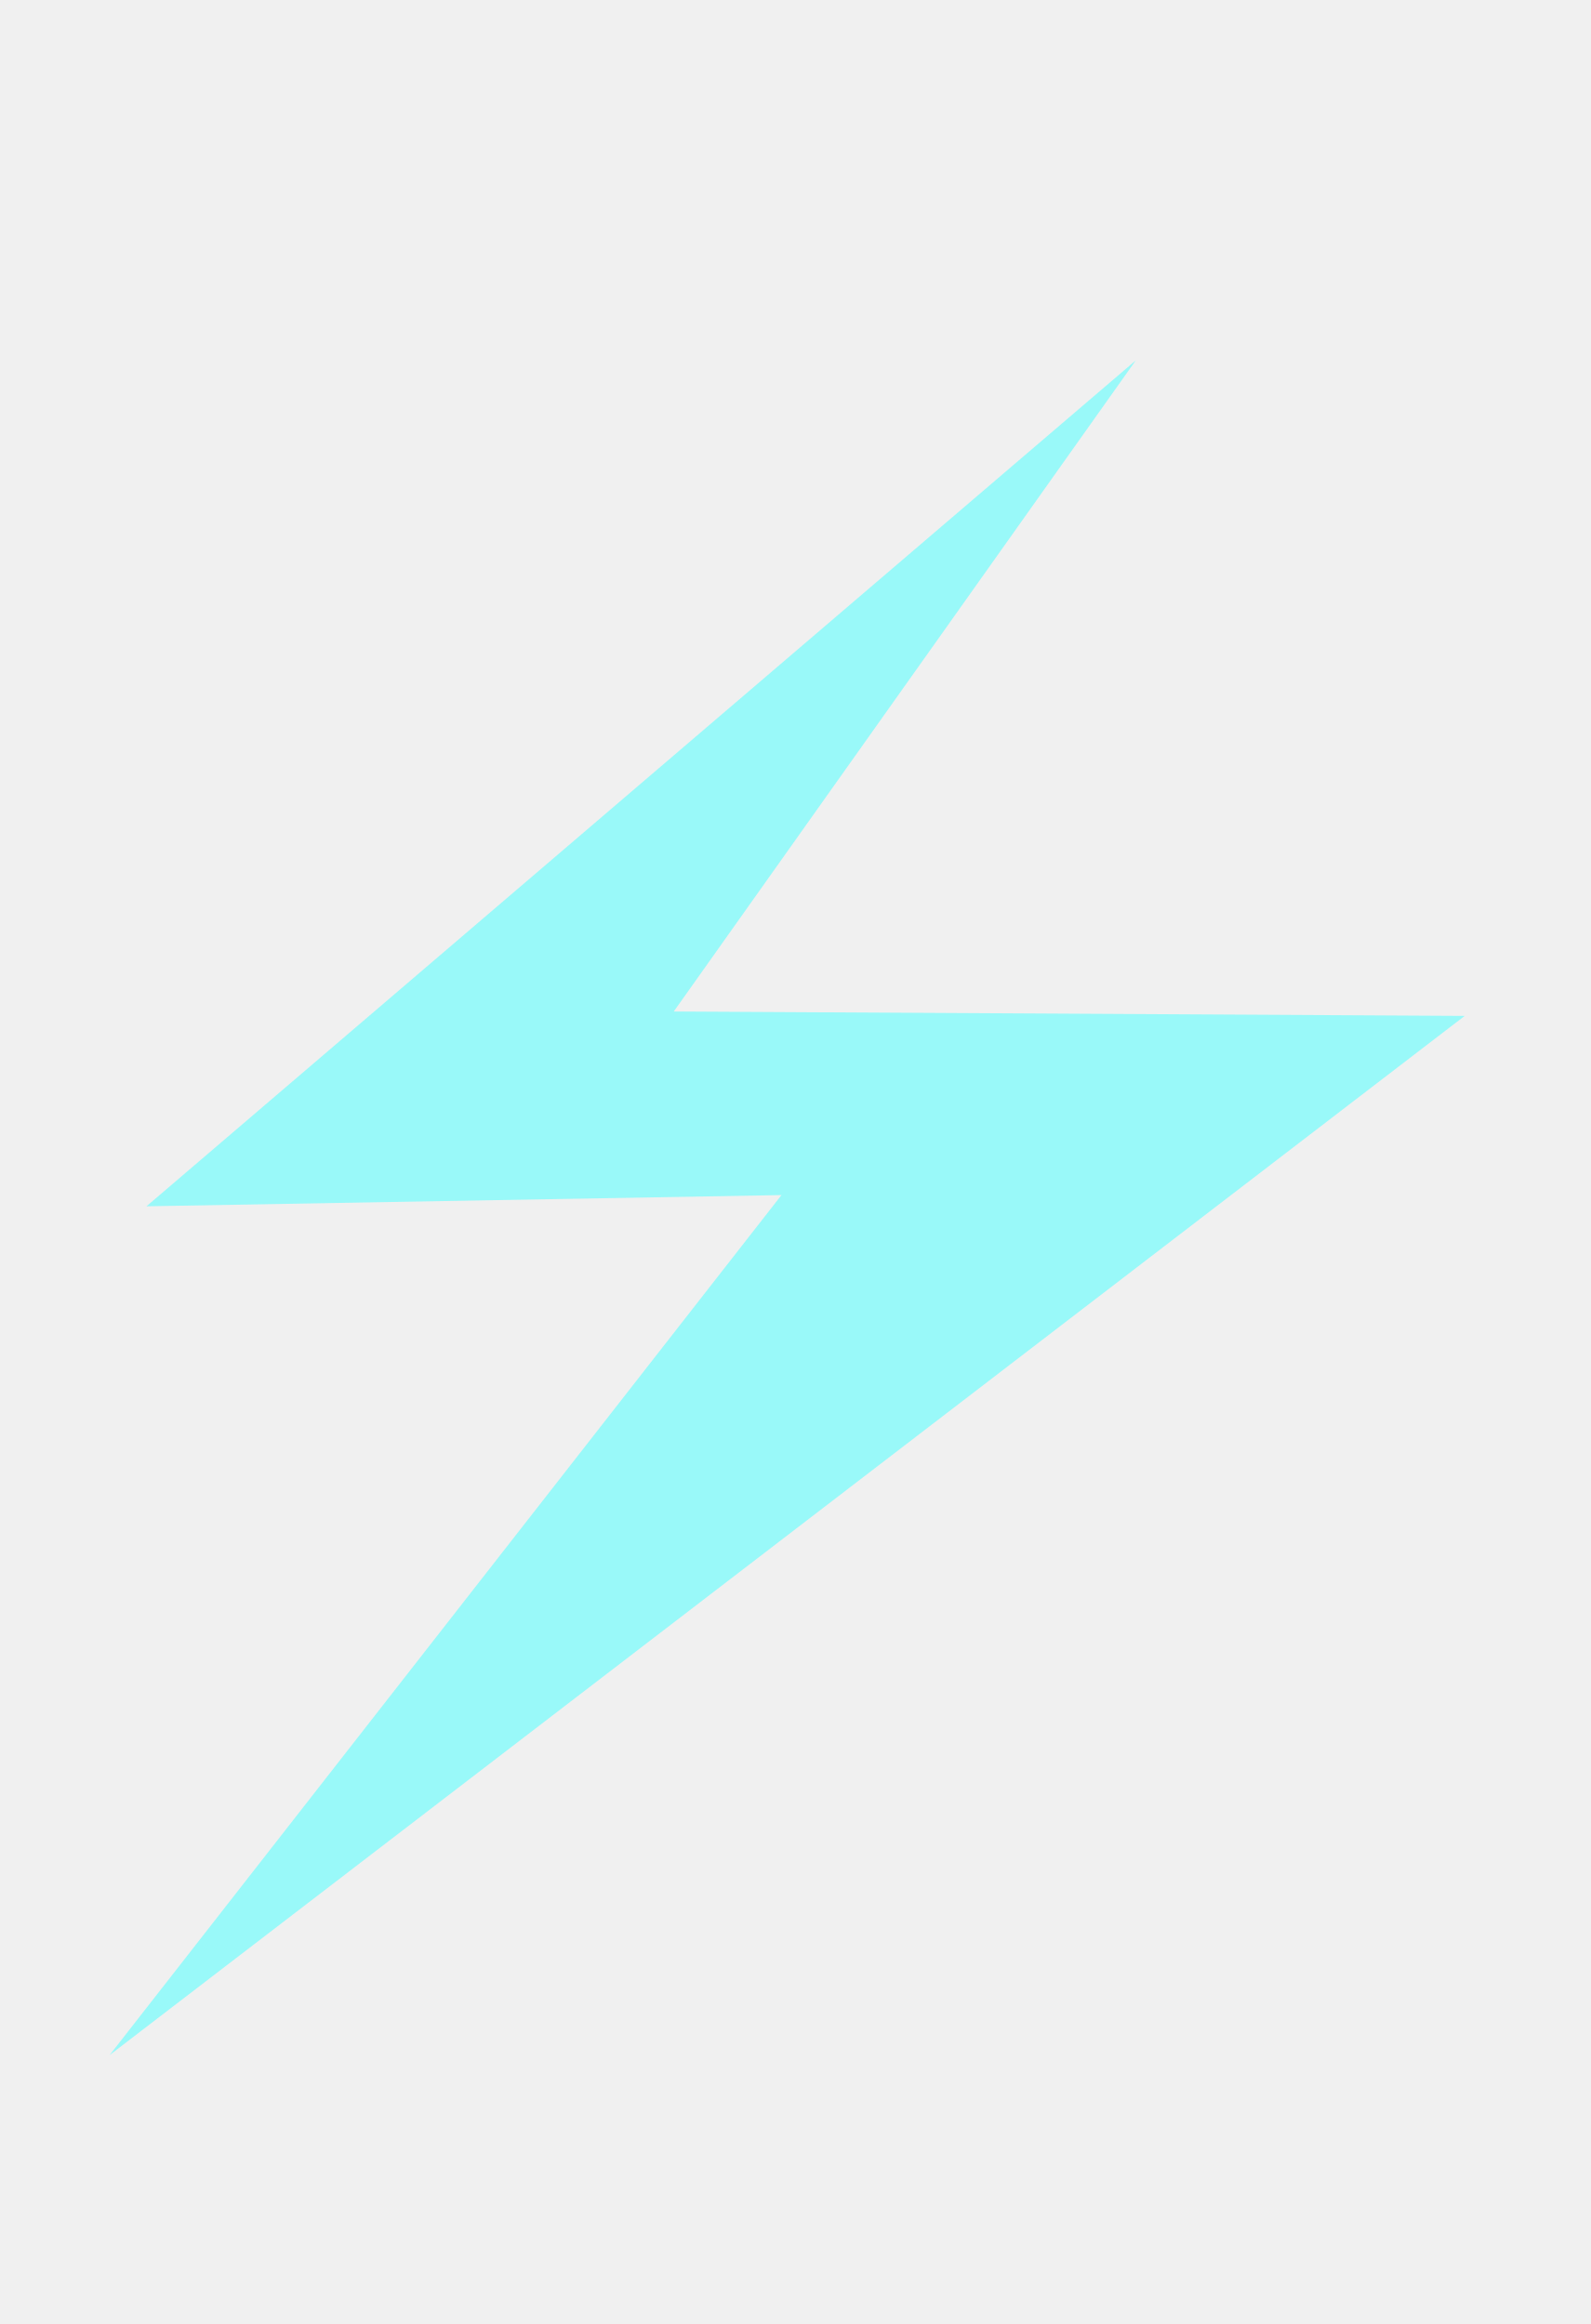
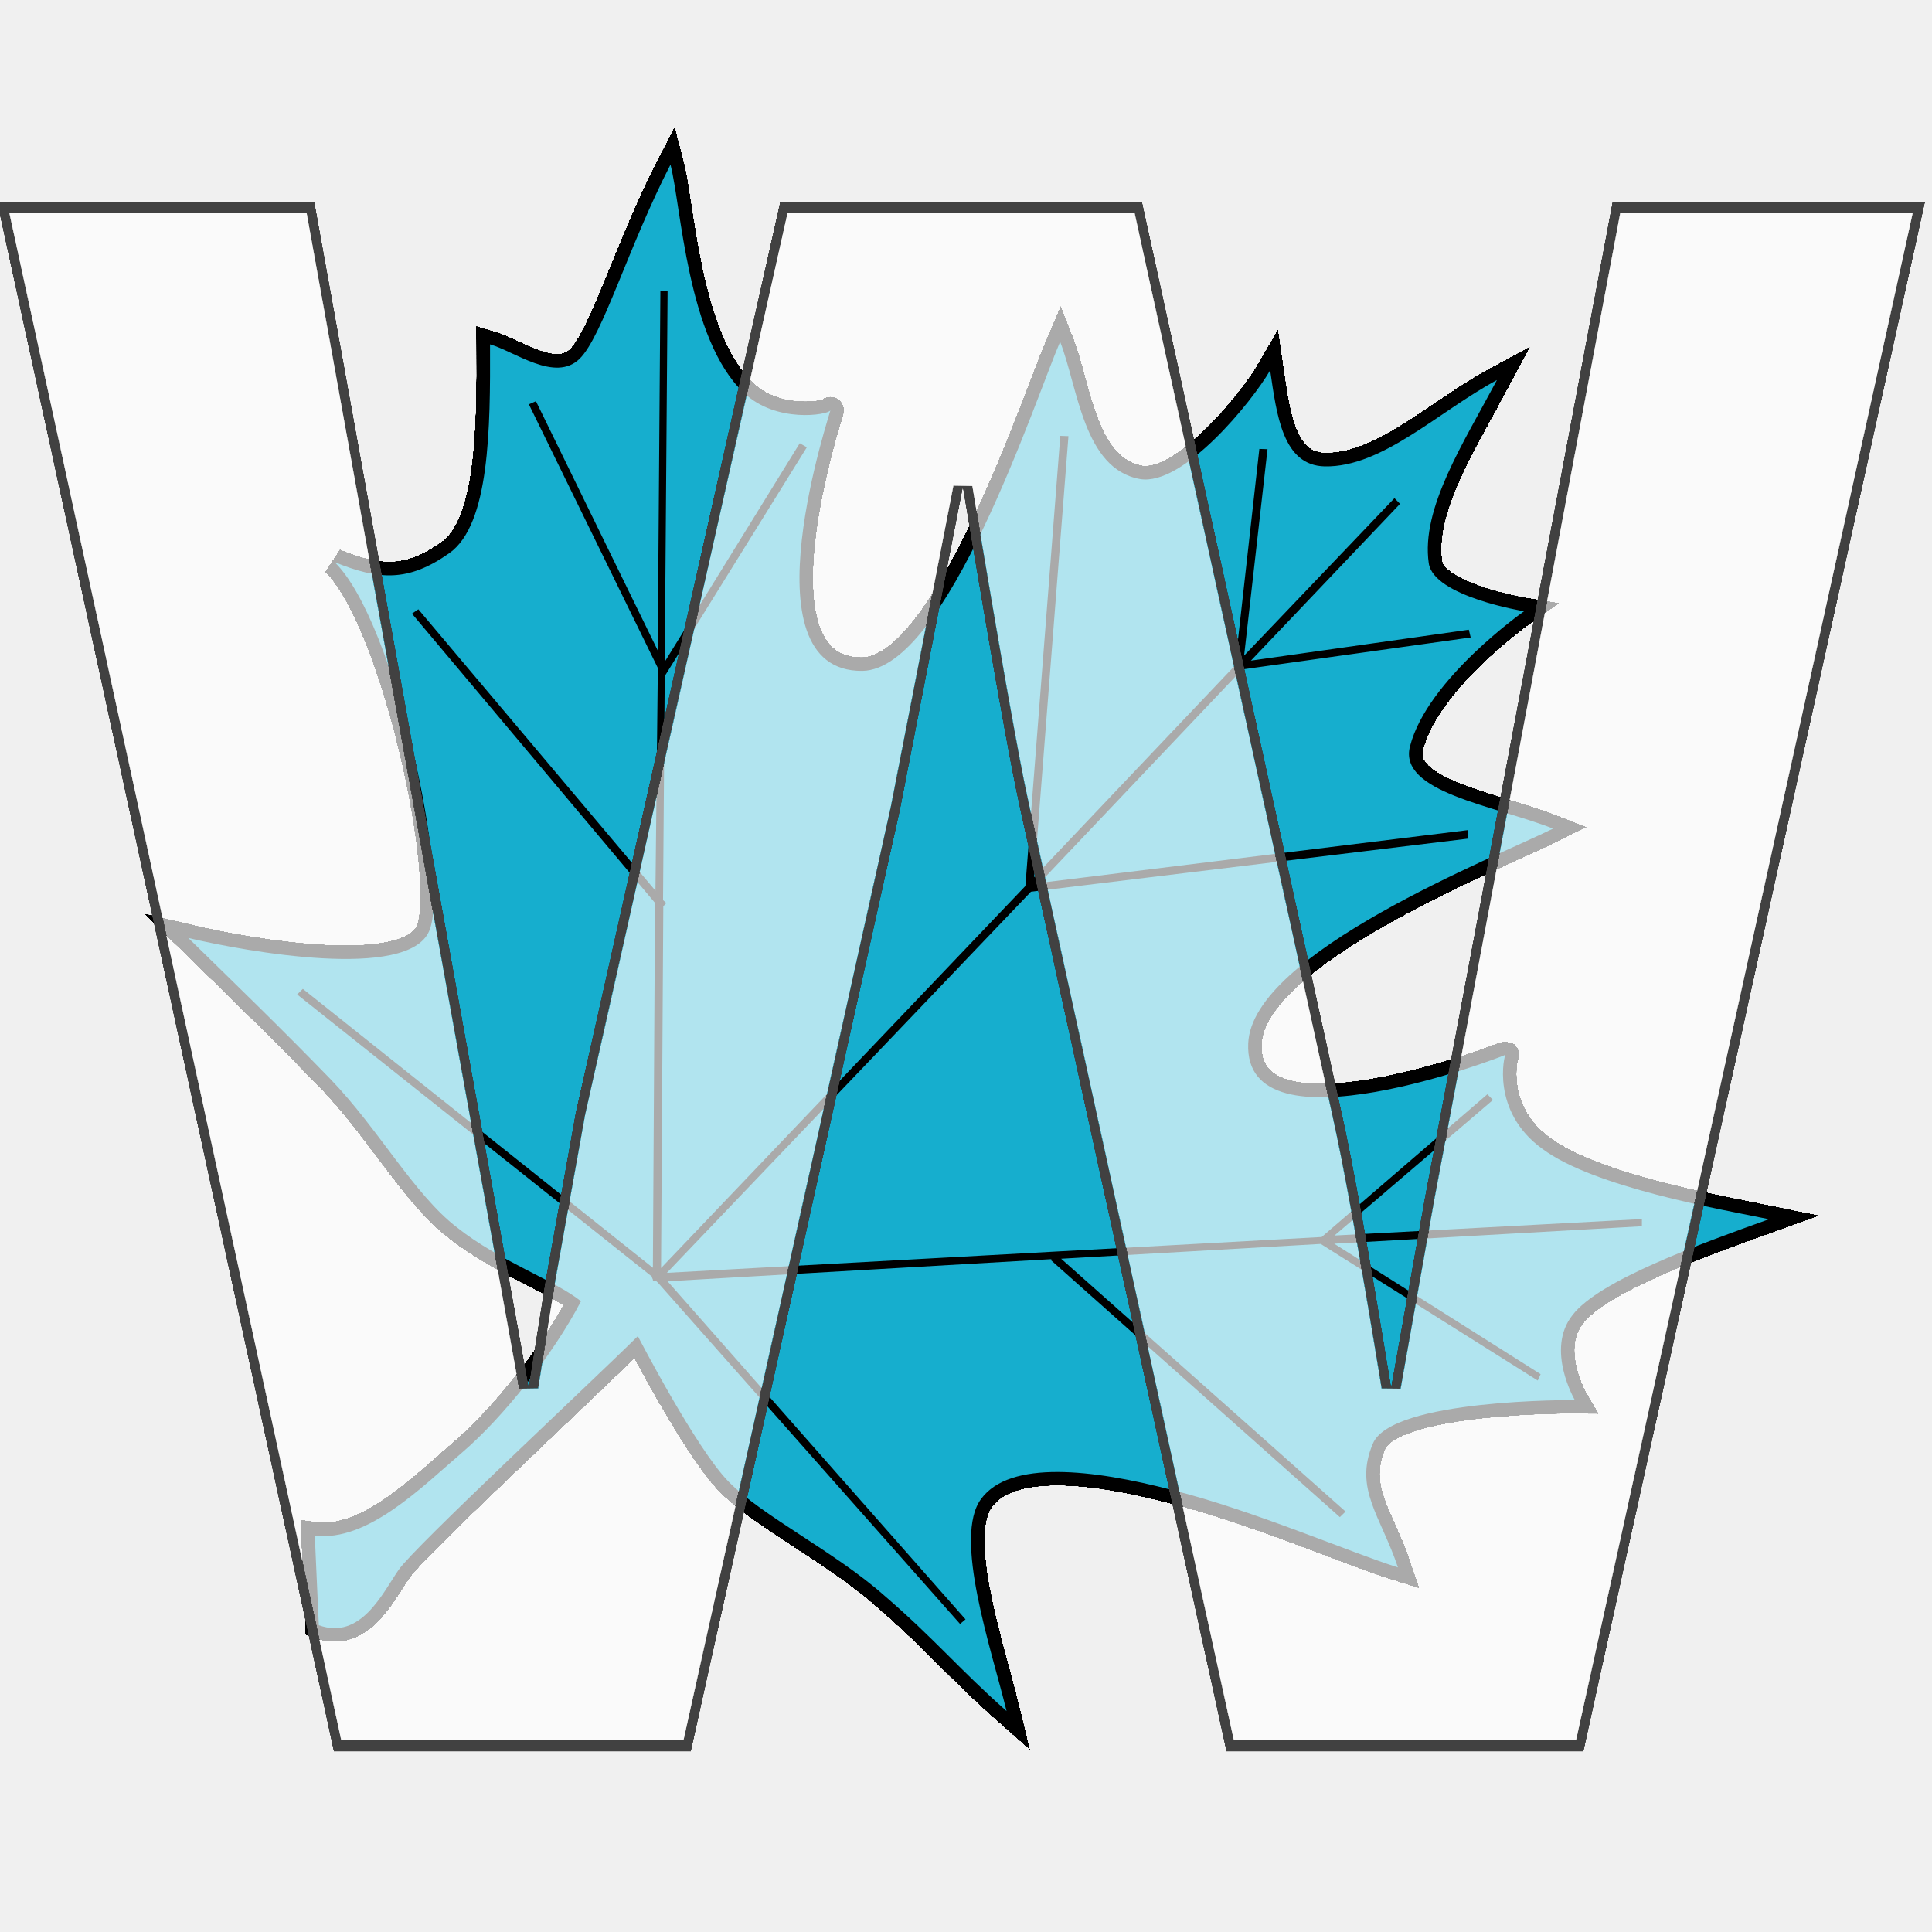
- <svg xmlns="http://www.w3.org/2000/svg" version="1.1" id="Layer_1" x="0px" y="0px" width="272.945px" height="398.881px" viewBox="0 0 272.945 398.881" enable-background="new 0 0 272.945 398.881" xml:space="preserve">
-   <defs id="defs51" />
-   <path d="M154.275,212.857c-3.48-2.636-2.807-7.001-0.855-9.163c0.527-0.59,1.27-0.222,1.736-0.807  c1.688-2.103,6.197-3.806,8.047-2.929c1.682,0.809,2.301,5.228,1.635,8.34c-0.328,1.563,0.496,0.976-0.227,3.209  C163.464,215.022,157.927,215.633,154.275,212.857 M158.407,206.822c1.832,0.854,4.98,1.6,5.395,0.967  c0.416-0.637,0.555-5.475-1.188-6.635c-1.74-1.158-6.572,1.475-6.684,2.921C155.825,205.537,156.457,205.92,158.407,206.822" id="path8" style="paint-order:stroke fill markers;fill-rule:nonzero;fill:#000000;fill-opacity:1" />
-   <path style="fill:#99f9f9;fill-opacity:1;fill-rule:nonzero;stroke-width:1.149;paint-order:stroke fill markers" d="M 194.896,61.841 25.128,207.044 134.091,205.118 18.804,352.732 251.323,174.365 115.606,173.609 Z" id="path52" />
+ <svg xmlns="http://www.w3.org/2000/svg" width="297mm" height="297mm" viewBox="0 0 297 297" version="1.1" id="svg1">
+   <defs id="defs1">
+     <filter style="color-interpolation-filters:sRGB" id="filter2" x="-0.031" y="-0.027" width="1.061" height="1.036">
+       <feColorMatrix values="-1 0 0 0 1 0 -1 0 0 1 0 0 -1 0 1 -0.21 -0.72 -0.07 2 0 " result="fbSourceGraphic" id="feColorMatrix2" />
+       <feColorMatrix result="fbSourceGraphicAlpha" in="fbSourceGraphic" values="0 0 0 -1 0 0 0 0 -1 0 0 0 0 -1 0 0 0 0 1 0" id="feColorMatrix4" />
+       <feColorMatrix id="feColorMatrix5" values="-1 0 0 0 1 0 -1 0 0 1 0 0 -1 0 1 -0.21 -0.72 -0.07 2 0 " result="fbSourceGraphic" in="fbSourceGraphic" />
+       <feColorMatrix result="fbSourceGraphicAlpha" in="fbSourceGraphic" values="0 0 0 -1 0 0 0 0 -1 0 0 0 0 -1 0 0 0 0 1 0" id="feColorMatrix10" />
+       <feColorMatrix id="feColorMatrix11" values="-1 0 0 0 1 0 -1 0 0 1 0 0 -1 0 1 -0.21 -0.72 -0.07 2 0 " result="color2" in="fbSourceGraphic" />
+     </filter>
+     <filter style="color-interpolation-filters:sRGB" id="filter3" x="-0.005" y="-0.008" width="1.01" height="1.015">
+       <feColorMatrix values="-1 0 0 0 1 0 -1 0 0 1 0 0 -1 0 1 -0.21 -0.72 -0.07 2 0 " result="fbSourceGraphic" id="feColorMatrix3" />
+       <feColorMatrix result="fbSourceGraphicAlpha" in="fbSourceGraphic" values="0 0 0 -1 0 0 0 0 -1 0 0 0 0 -1 0 0 0 0 1 0" id="feColorMatrix6" />
+       <feColorMatrix id="feColorMatrix7" values="-1 0 0 0 1 0 -1 0 0 1 0 0 -1 0 1 -0.21 -0.72 -0.07 2 0 " result="fbSourceGraphic" in="fbSourceGraphic" />
+       <feColorMatrix result="fbSourceGraphicAlpha" in="fbSourceGraphic" values="0 0 0 -1 0 0 0 0 -1 0 0 0 0 -1 0 0 0 0 1 0" id="feColorMatrix8" />
+       <feColorMatrix id="feColorMatrix9" values="-1 0 0 0 1 0 -1 0 0 1 0 0 -1 0 1 -0.21 -0.72 -0.07 2 0 " result="color2" in="fbSourceGraphic" />
+     </filter>
+   </defs>
+   <g id="g6" transform="matrix(2.029822,0.5845939,-0.5845939,2.029822,-385.26,-261.9178)" style="filter:url(#filter2)">
+     <path fill-rule="evenodd" clip-rule="evenodd" fill="#ffffff" stroke="#ffffff" stroke-width="2" d="m 321.92,65.102 c -3.456,3.384 -6.264,8.424 -10.296,9.504 -2.952,0.792 -4.392,-2.592 -5.76,-5.616 -0.647,2.592 -3.744,9.864 -6.912,10.224 -4.176,0.432 -6.192,-5.184 -8.352,-7.992 -0.576,4.464 -1.296,25.2 -7.2,27 -8.424,2.52 -7.416,-17.856 -7.488,-17.568 -0.072,0.36 -3.528,2.016 -6.408,0.504 -5.04,-2.592 -8.136,-11.808 -9.72,-14.472 -1.296,6.552 -1.296,13.392 -2.448,15.408 -1.224,2.16 -4.68,0.792 -6.552,0.792 1.728,5.904 3.6,12.6 1.368,15.408 -2.304,2.88 -4.392,3.312 -7.848,2.952 5.472,2.952 14.544,20.017 14.04,23.903 -0.504,3.889 -12.312,5.113 -16.704,5.328 4.68,2.521 8.352,4.465 12.744,6.984 4.392,2.519 8.208,6.408 11.88,7.849 3.672,1.512 7.92,1.728 10.152,2.663 -0.864,4.32 -3.168,9.793 -5.256,12.961 -2.088,3.168 -4.824,8.207 -8.64,8.783 l 2.088,6.192 c 3.24,0.216 3.816,-3.528 4.464,-5.472 0.648,-1.944 9.648,-16.92 12.024,-21.169 0,0 6.336,6.696 9.288,8.353 3.024,1.729 8.784,2.736 13.175,4.824 4.393,2.016 6.769,3.672 10.873,5.615 -2.305,-4.031 -7.272,-11.088 -6.049,-14.328 1.225,-3.312 7.2,-4.319 13.176,-4.464 6.049,-0.216 13.896,0.792 17.353,0.864 -2.232,-3.239 -4.68,-4.607 -4.248,-8.136 0.359,-3.528 13.248,-7.128 13.248,-7.128 0,0 -3.096,-2.952 -1.872,-5.904 1.152,-2.951 7.416,-7.488 11.808,-10.656 -3.672,0.288 -12.888,1.296 -17.279,-0.36 -4.393,-1.584 -4.536,-5.832 -4.464,-5.832 0.071,0 -16.272,12.456 -18.217,4.392 -1.583,-6.408 13.537,-18 16.992,-21.168 -4.608,-0.432 -11.592,0.576 -11.663,-2.88 -0.145,-5.04 5.256,-11.736 5.256,-11.736 0,0 -6.625,0.792 -7.633,-1.44 -1.656,-3.67 0,-9.07 1.08,-14.182 z" id="path5" />
+     <path fill-rule="evenodd" clip-rule="evenodd" fill="#e95131" d="m 320.84,79.286 c 1.008,2.232 7.633,1.44 7.633,1.44 0,0 -5.4,6.696 -5.256,11.736 0.071,3.456 7.055,2.448 11.663,2.88 -3.455,3.168 -18.575,14.76 -16.992,21.168 1.944,8.064 18.288,-4.392 18.217,-4.392 -0.072,0 0.071,4.248 4.464,5.832 4.392,1.656 13.607,0.648 17.279,0.36 -4.392,3.167 -10.655,7.705 -11.808,10.656 -1.224,2.952 1.872,5.904 1.872,5.904 0,0 -12.889,3.6 -13.248,7.128 -0.432,3.528 2.016,4.896 4.248,8.136 -3.456,-0.072 -11.304,-1.08 -17.353,-0.864 -5.976,0.145 -11.951,1.152 -13.176,4.464 -1.224,3.24 3.744,10.297 6.049,14.328 -4.104,-1.943 -6.48,-3.6 -10.873,-5.615 -4.392,-2.088 -10.151,-3.096 -13.175,-4.824 -2.952,-1.656 -9.288,-8.353 -9.288,-8.353 -2.376,4.249 -11.376,19.225 -12.024,21.169 -0.648,1.943 -1.224,5.688 -4.464,5.472 l -2.088,-6.192 c 3.816,-0.576 6.552,-5.615 8.64,-8.783 2.088,-3.168 4.392,-8.641 5.256,-12.961 -2.232,-0.936 -6.48,-1.151 -10.152,-2.663 -3.672,-1.44 -7.488,-5.329 -11.88,-7.849 -4.392,-2.52 -8.064,-4.464 -12.744,-6.984 4.392,-0.215 16.2,-1.439 16.704,-5.328 0.504,-3.887 -8.568,-20.951 -14.04,-23.903 3.456,0.36 5.544,-0.072 7.848,-2.952 2.232,-2.808 0.36,-9.504 -1.368,-15.408 1.872,0 5.328,1.368 6.552,-0.792 1.152,-2.016 1.152,-8.856 2.448,-15.408 1.584,2.664 4.68,11.88 9.72,14.472 2.88,1.512 6.336,-0.144 6.408,-0.504 0.072,-0.288 -0.936,20.088 7.488,17.568 5.904,-1.8 6.624,-22.536 7.2,-27 2.16,2.808 4.176,8.424 8.352,7.992 3.168,-0.36 6.265,-7.632 6.912,-10.224 1.368,3.024 2.808,6.408 5.76,5.616 4.032,-1.08 6.84,-6.12 10.296,-9.504 -1.08,5.11 -2.736,10.51 -1.08,14.182 z m -39.852,65.694 0.072,0.144 0.216,-0.072 0.144,0.072 v 0 l 28.008,17.784 0.288,-0.432 -27.648,-17.641 26.424,-9.288 -0.072,0.072 25.416,12.168 0.288,-0.504 -24.984,-11.952 17.856,-6.264 17.928,5.184 0.072,-0.504 -17.064,-4.968 21.168,-7.416 -0.144,-0.504 -21.168,7.344 8.352,-12.672 -0.504,-0.288 -8.712,13.32 -45.072,15.695 17.784,-33.984 29.521,-12.528 -0.217,-0.576 -28.872,12.312 9.864,-19.008 15.337,-6.84 -0.288,-0.504 -14.616,6.552 7.271,-13.968 -0.504,-0.288 -7.344,14.04 -2.52,-14.904 -0.577,0.144 2.665,15.624 -9.792,18.864 -6.48,-31.536 -0.576,0.144 6.624,32.184 -17.784,34.056 -7.128,-25.342 0.144,-0.288 -0.288,-0.144 -4.392,-15.696 5.328,-18.864 -0.576,-0.144 -5.04,18 -7.272,-25.992 -0.504,0.144 7.056,25.2 -13.536,-14.976 -0.432,0.36 14.328,15.84 4.32,15.624 -22.248,-14.904 -0.36,0.432 22.824,15.336 7.2,25.56 -30.096,-12.456 -0.288,0.504 30.528,12.601 v 0.072 z" id="path6" />
+   </g>
+   <text xml:space="preserve" style="font-style:normal;font-variant:normal;font-weight:bold;font-stretch:normal;font-size:462.874px;font-family:Arial;-inkscape-font-specification:'Arial, Bold';font-variant-ligatures:normal;font-variant-caps:normal;font-variant-numeric:normal;font-variant-east-asian:normal;text-align:start;writing-mode:lr-tb;direction:ltr;text-anchor:start;fill:#000000;fill-opacity:0.333;stroke:#fbfbfb;stroke-width:3.628;stroke-dasharray:none;stroke-opacity:0.506;filter:url(#filter3)" x="1.018" y="241.148" id="text2" transform="matrix(0.8182036,0,0,0.9742301,-0.1977472,34.33125)">
+     <tspan id="tspan2" style="fill:#000000;fill-opacity:0.333;stroke:#fbfbfb;stroke-width:3.628;stroke-opacity:0.506" x="1.018" y="241.148">w</tspan>
+   </text>
</svg>
